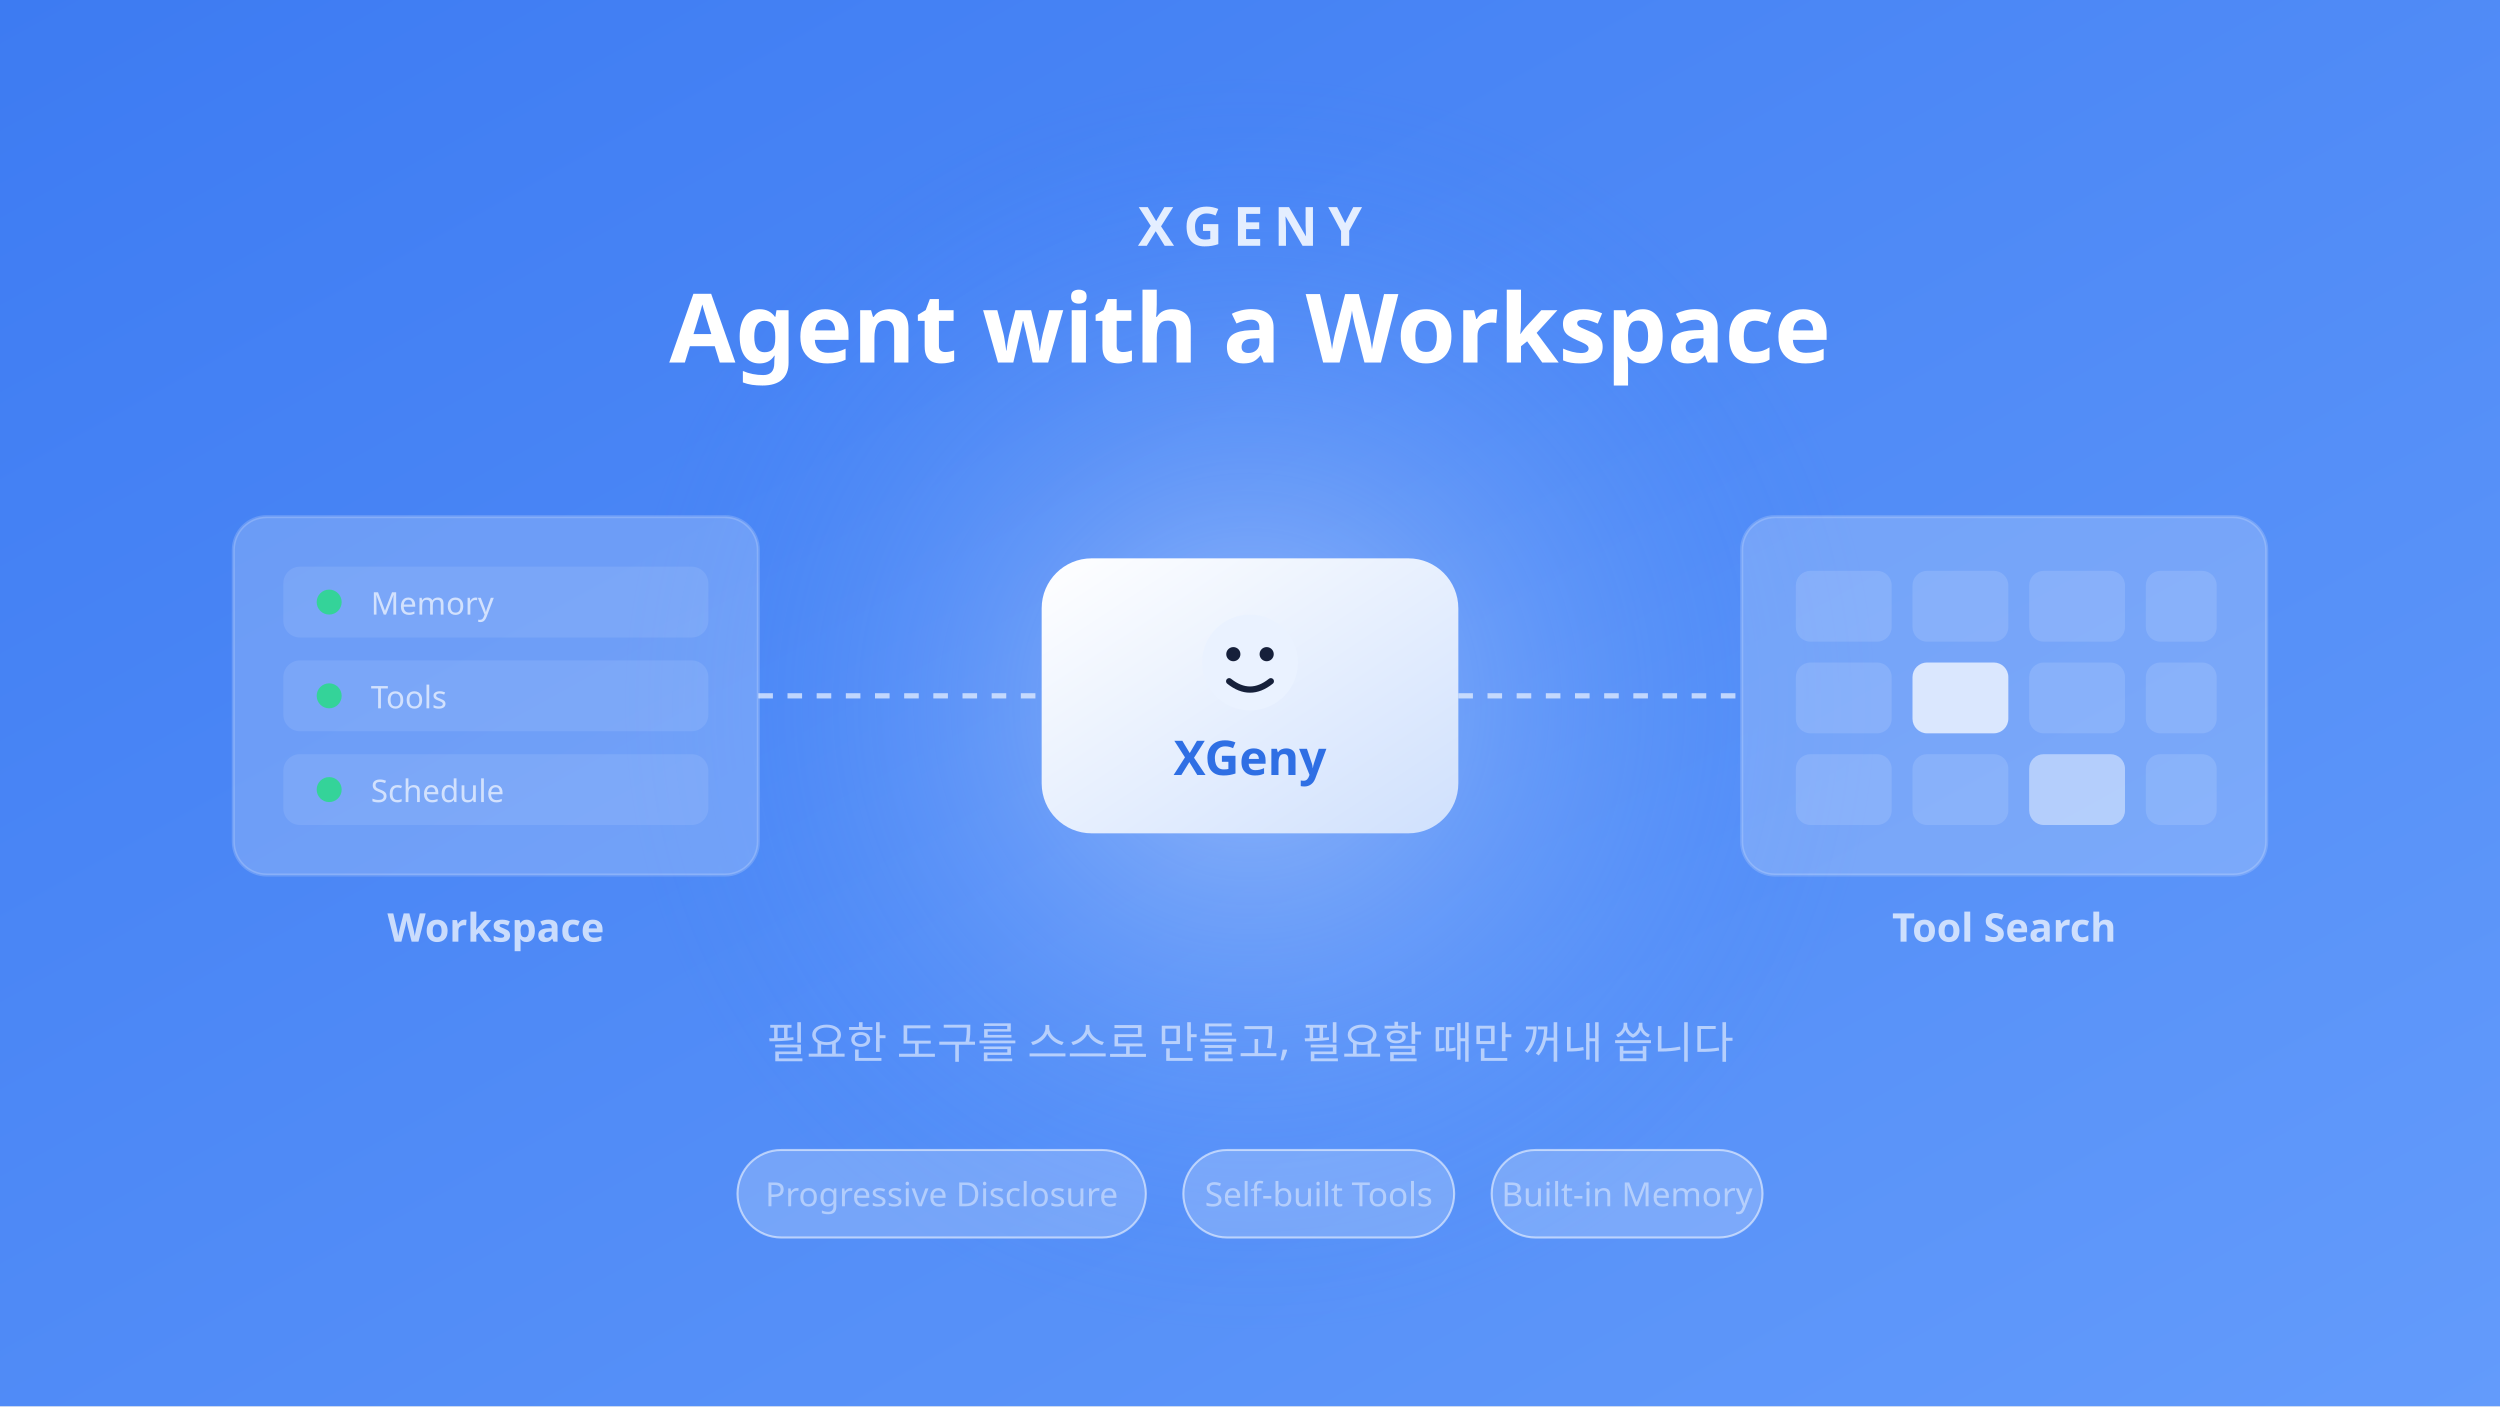
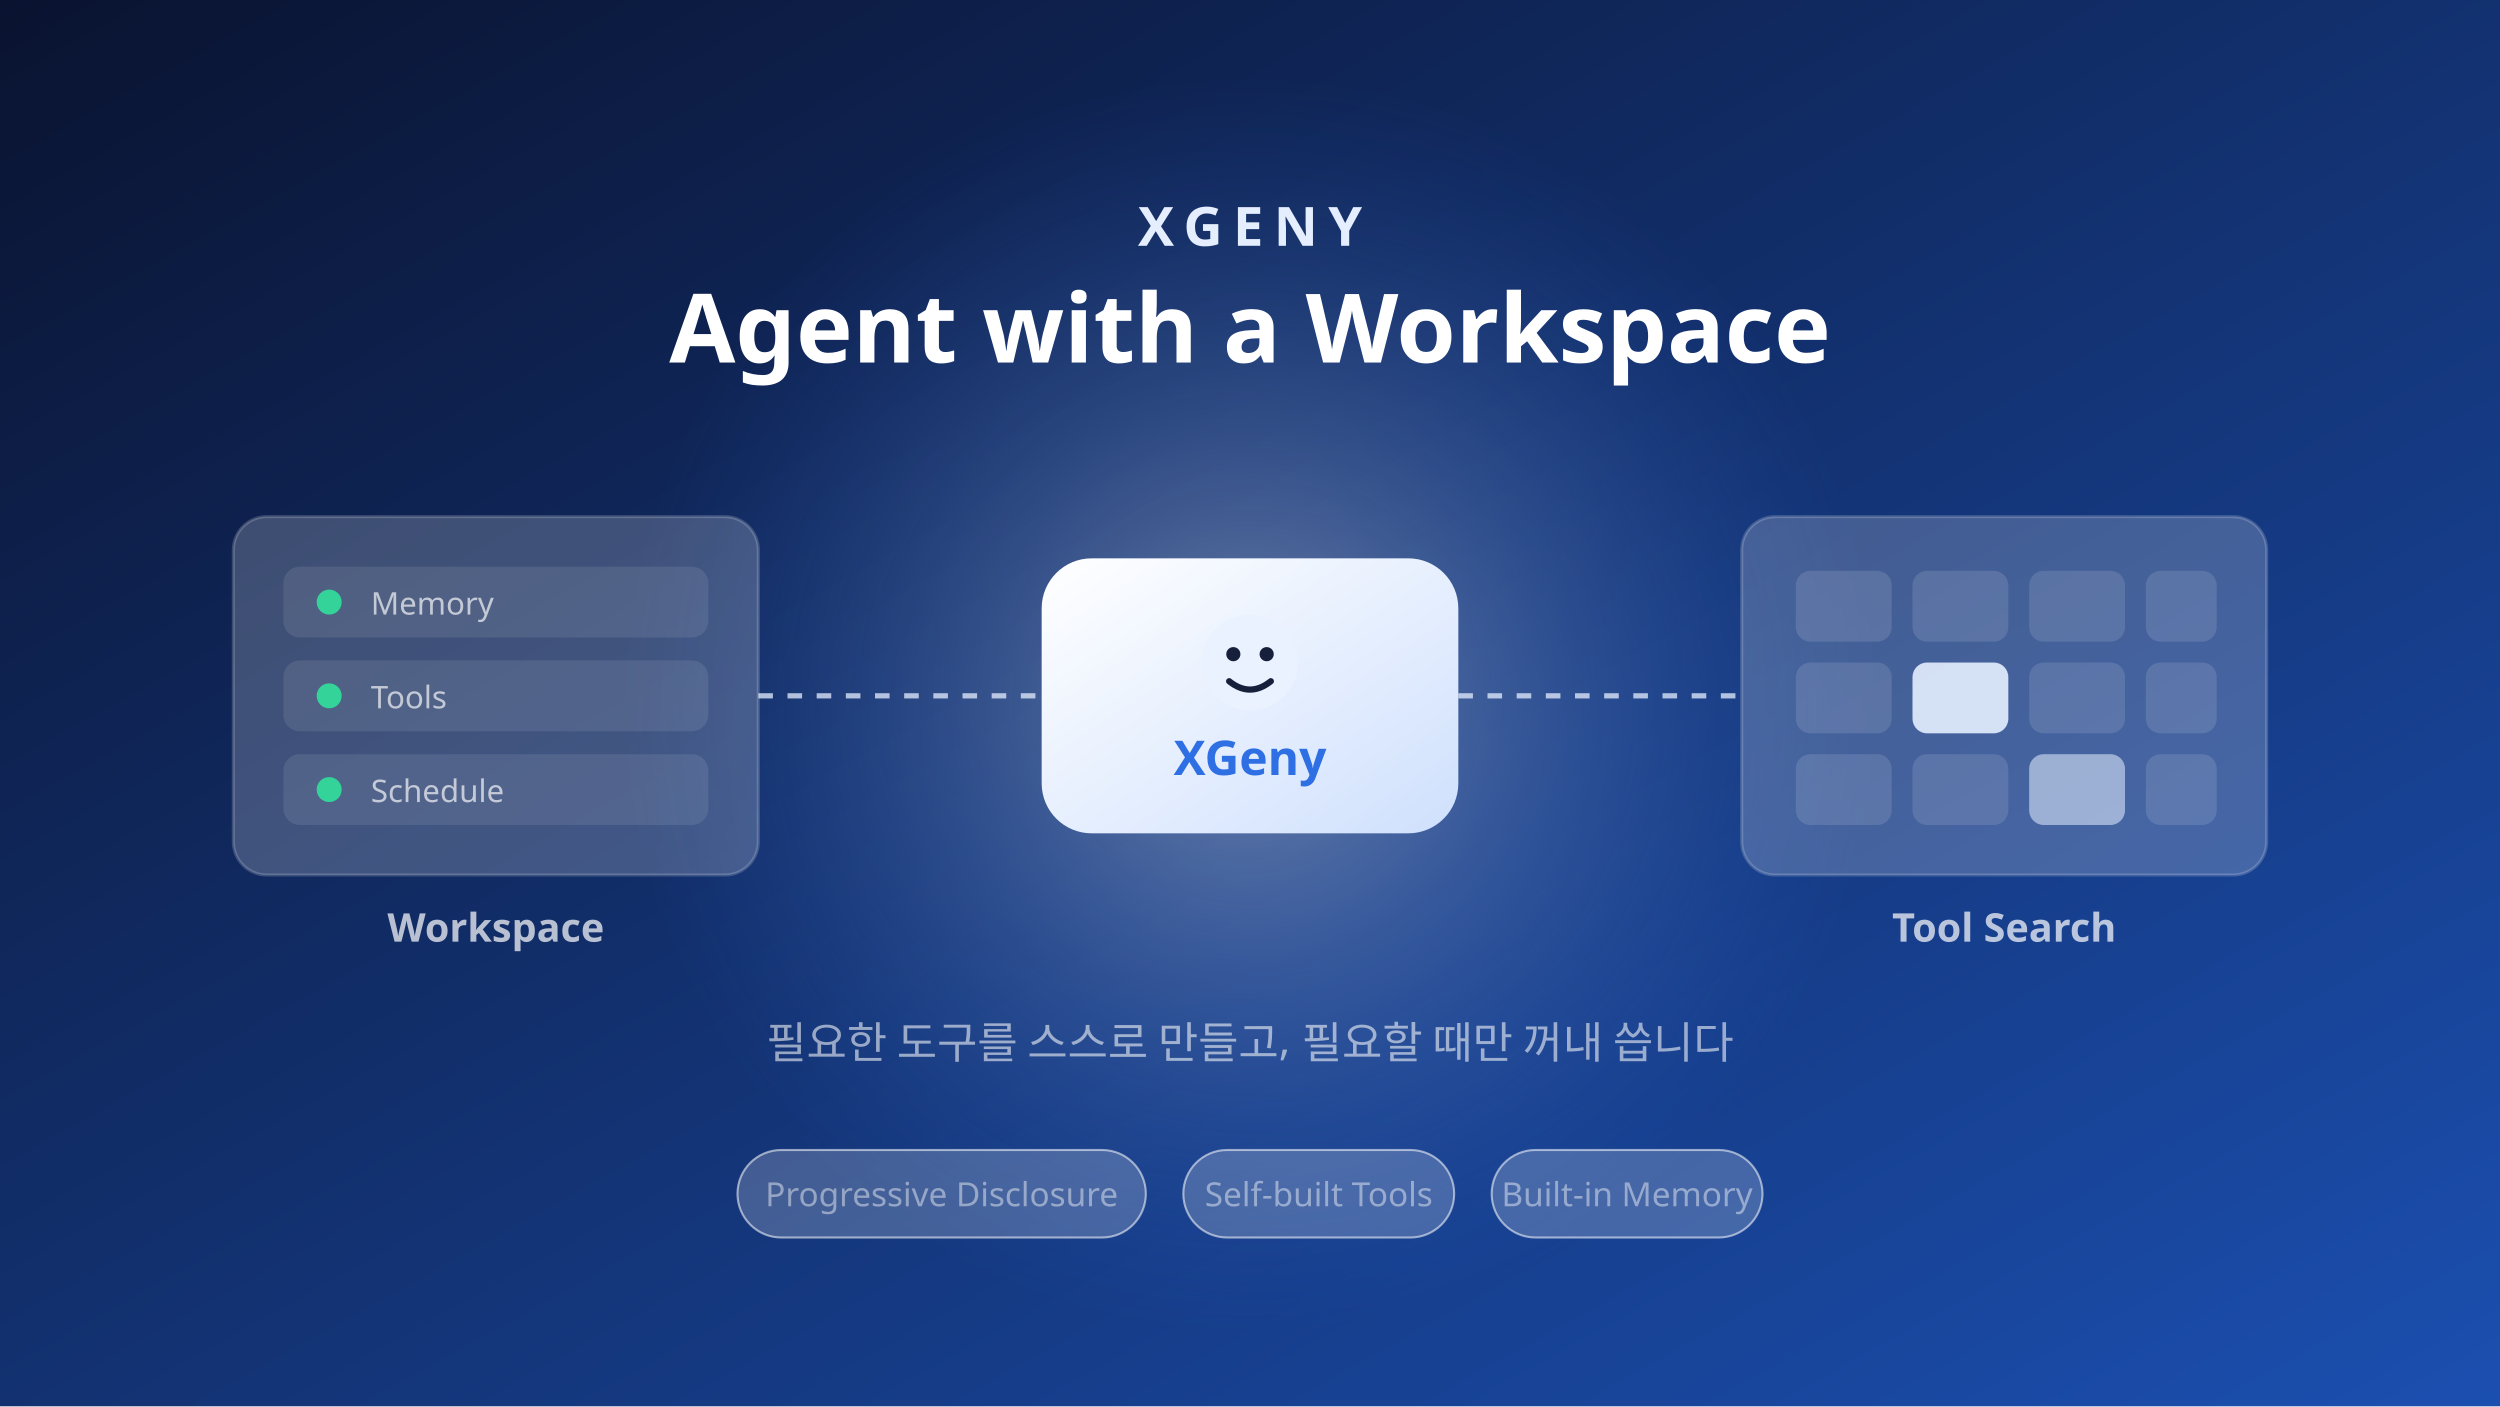
<svg xmlns="http://www.w3.org/2000/svg" viewBox="0 0 1200 675" role="img" aria-label="XGeny — 메모리·도구·스케줄을 담은 워크스페이스를 가진 에이전트가, 수많은 도구 가운데 필요한 것만 검색해 꺼내 쓰는 구조">
  <defs>
    <linearGradient id="bg" x1="0" y1="0" x2="1" y2="1">
-       <stop offset="0" stop-color="#3d7bf2" />
-       <stop offset="1" stop-color="#639bfb" />
+       <stop offset="0" stop-color="#0a1330" />
+       <stop offset="1" stop-color="#1b4fb0" />
    </linearGradient>
    <linearGradient id="brand" x1="0" y1="0" x2="1" y2="1">
      <stop offset="0" stop-color="#ffffff" />
      <stop offset="1" stop-color="#cfe0fd" />
    </linearGradient>
    <radialGradient id="glow" cx="50%" cy="50%" r="50%">
      <stop offset="0" stop-color="#ffffff" stop-opacity="0.4" />
      <stop offset="1" stop-color="#2f7bff" stop-opacity="0" />
    </radialGradient>
  </defs>
  <rect width="1200" height="675" fill="url(#bg)" />
  <circle cx="600" cy="338" r="300" fill="url(#glow)" />
  <text x="600" y="118" text-anchor="middle" font-family="Pretendard,'Pretendard Variable','Malgun Gothic','Apple SD Gothic Neo','Noto Sans KR',sans-serif" font-size="26" font-weight="600" fill="#e4eeff" letter-spacing="5">XGENY</text>
  <text x="600" y="174" text-anchor="middle" font-family="Pretendard,'Pretendard Variable','Malgun Gothic','Apple SD Gothic Neo','Noto Sans KR',sans-serif" font-size="46" font-weight="700" fill="#ffffff">Agent with a Workspace</text>
  <g transform="translate(112 248)">
    <rect width="252" height="172" rx="16" fill="#ffffff33" stroke="#ffffff2e" stroke-width="1.5" />
    <rect x="24" y="24" width="204" height="34" rx="8" fill="#ffffff17" />
    <circle cx="46" cy="41" r="6" fill="#34d399" />
    <text x="66" y="47" font-family="Pretendard,'Pretendard Variable','Malgun Gothic','Apple SD Gothic Neo','Noto Sans KR',sans-serif" font-size="15" fill="#ffffffa8">Memory</text>
    <rect x="24" y="69" width="204" height="34" rx="8" fill="#ffffff17" />
    <circle cx="46" cy="86" r="6" fill="#34d399" />
    <text x="66" y="92" font-family="Pretendard,'Pretendard Variable','Malgun Gothic','Apple SD Gothic Neo','Noto Sans KR',sans-serif" font-size="15" fill="#ffffffa8">Tools</text>
    <rect x="24" y="114" width="204" height="34" rx="8" fill="#ffffff17" />
    <circle cx="46" cy="131" r="6" fill="#34d399" />
    <text x="66" y="137" font-family="Pretendard,'Pretendard Variable','Malgun Gothic','Apple SD Gothic Neo','Noto Sans KR',sans-serif" font-size="15" fill="#ffffffa8">Schedule</text>
    <text x="126" y="204" text-anchor="middle" font-family="Pretendard,'Pretendard Variable','Malgun Gothic','Apple SD Gothic Neo','Noto Sans KR',sans-serif" font-size="19" font-weight="600" fill="#ffffffb3">Workspace</text>
  </g>
  <g transform="translate(500 268)">
    <rect width="200" height="132" rx="24" fill="url(#brand)" />
    <circle cx="100" cy="50" r="23" fill="#eaf2ff" opacity="1" />
    <circle cx="92" cy="46" r="3.4" fill="#16203a" />
    <circle cx="108" cy="46" r="3.4" fill="#16203a" />
    <path d="M90 59 q10 8 20 0" fill="none" stroke="#16203a" stroke-width="3" stroke-linecap="round" />
    <text x="100" y="104" text-anchor="middle" font-family="Pretendard,'Pretendard Variable','Malgun Gothic','Apple SD Gothic Neo','Noto Sans KR',sans-serif" font-size="23" font-weight="700" fill="#2f6fe4">XGeny</text>
  </g>
  <g transform="translate(836 248)">
    <rect width="252" height="172" rx="16" fill="#ffffff33" stroke="#ffffff2e" stroke-width="1.5" />
    <g fill="#ffffff1f">
      <rect x="26" y="26" width="46" height="34" rx="7" />
      <rect x="82" y="26" width="46" height="34" rx="7" />
      <rect x="138" y="26" width="46" height="34" rx="7" />
      <rect x="194" y="26" width="34" height="34" rx="7" />
      <rect x="26" y="70" width="46" height="34" rx="7" />
      <rect x="138" y="70" width="46" height="34" rx="7" />
      <rect x="194" y="70" width="34" height="34" rx="7" />
      <rect x="26" y="114" width="46" height="34" rx="7" />
      <rect x="82" y="114" width="46" height="34" rx="7" />
      <rect x="194" y="114" width="34" height="34" rx="7" />
    </g>
    <rect x="82" y="70" width="46" height="34" rx="7" fill="#e4eeff" opacity="0.9" />
    <rect x="138" y="114" width="46" height="34" rx="7" fill="#e4eeff" opacity="0.55" />
    <text x="126" y="204" text-anchor="middle" font-family="Pretendard,'Pretendard Variable','Malgun Gothic','Apple SD Gothic Neo','Noto Sans KR',sans-serif" font-size="19" font-weight="600" fill="#ffffffb3">Tool Search</text>
  </g>
  <line x1="364" y1="334" x2="500" y2="334" stroke="#e4eeff" stroke-width="2.5" stroke-dasharray="7 7" opacity="0.75" />
  <line x1="700" y1="334" x2="836" y2="334" stroke="#e4eeff" stroke-width="2.5" stroke-dasharray="7 7" opacity="0.75" />
  <text x="600" y="508" text-anchor="middle" font-family="Pretendard,'Pretendard Variable','Malgun Gothic','Apple SD Gothic Neo','Noto Sans KR',sans-serif" font-size="21" fill="#ffffff8f">필요한 도구를 스스로 만들고, 필요할 때만 꺼내 씁니다</text>
  <g font-family="Pretendard,'Pretendard Variable','Malgun Gothic','Apple SD Gothic Neo','Noto Sans KR',sans-serif" font-size="16" fill="#ffffff70">
    <rect x="354" y="552" width="196" height="42" rx="21" fill="#ffffff33" stroke="#ffffff8c" />
    <text x="452" y="579" text-anchor="middle">Progressive Disclosure</text>
    <rect x="568" y="552" width="130" height="42" rx="21" fill="#ffffff33" stroke="#ffffff8c" />
    <text x="633" y="579" text-anchor="middle">Self-built Tools</text>
    <rect x="716" y="552" width="130" height="42" rx="21" fill="#ffffff33" stroke="#ffffff8c" />
    <text x="781" y="579" text-anchor="middle">Built-in Memory</text>
  </g>
</svg>
